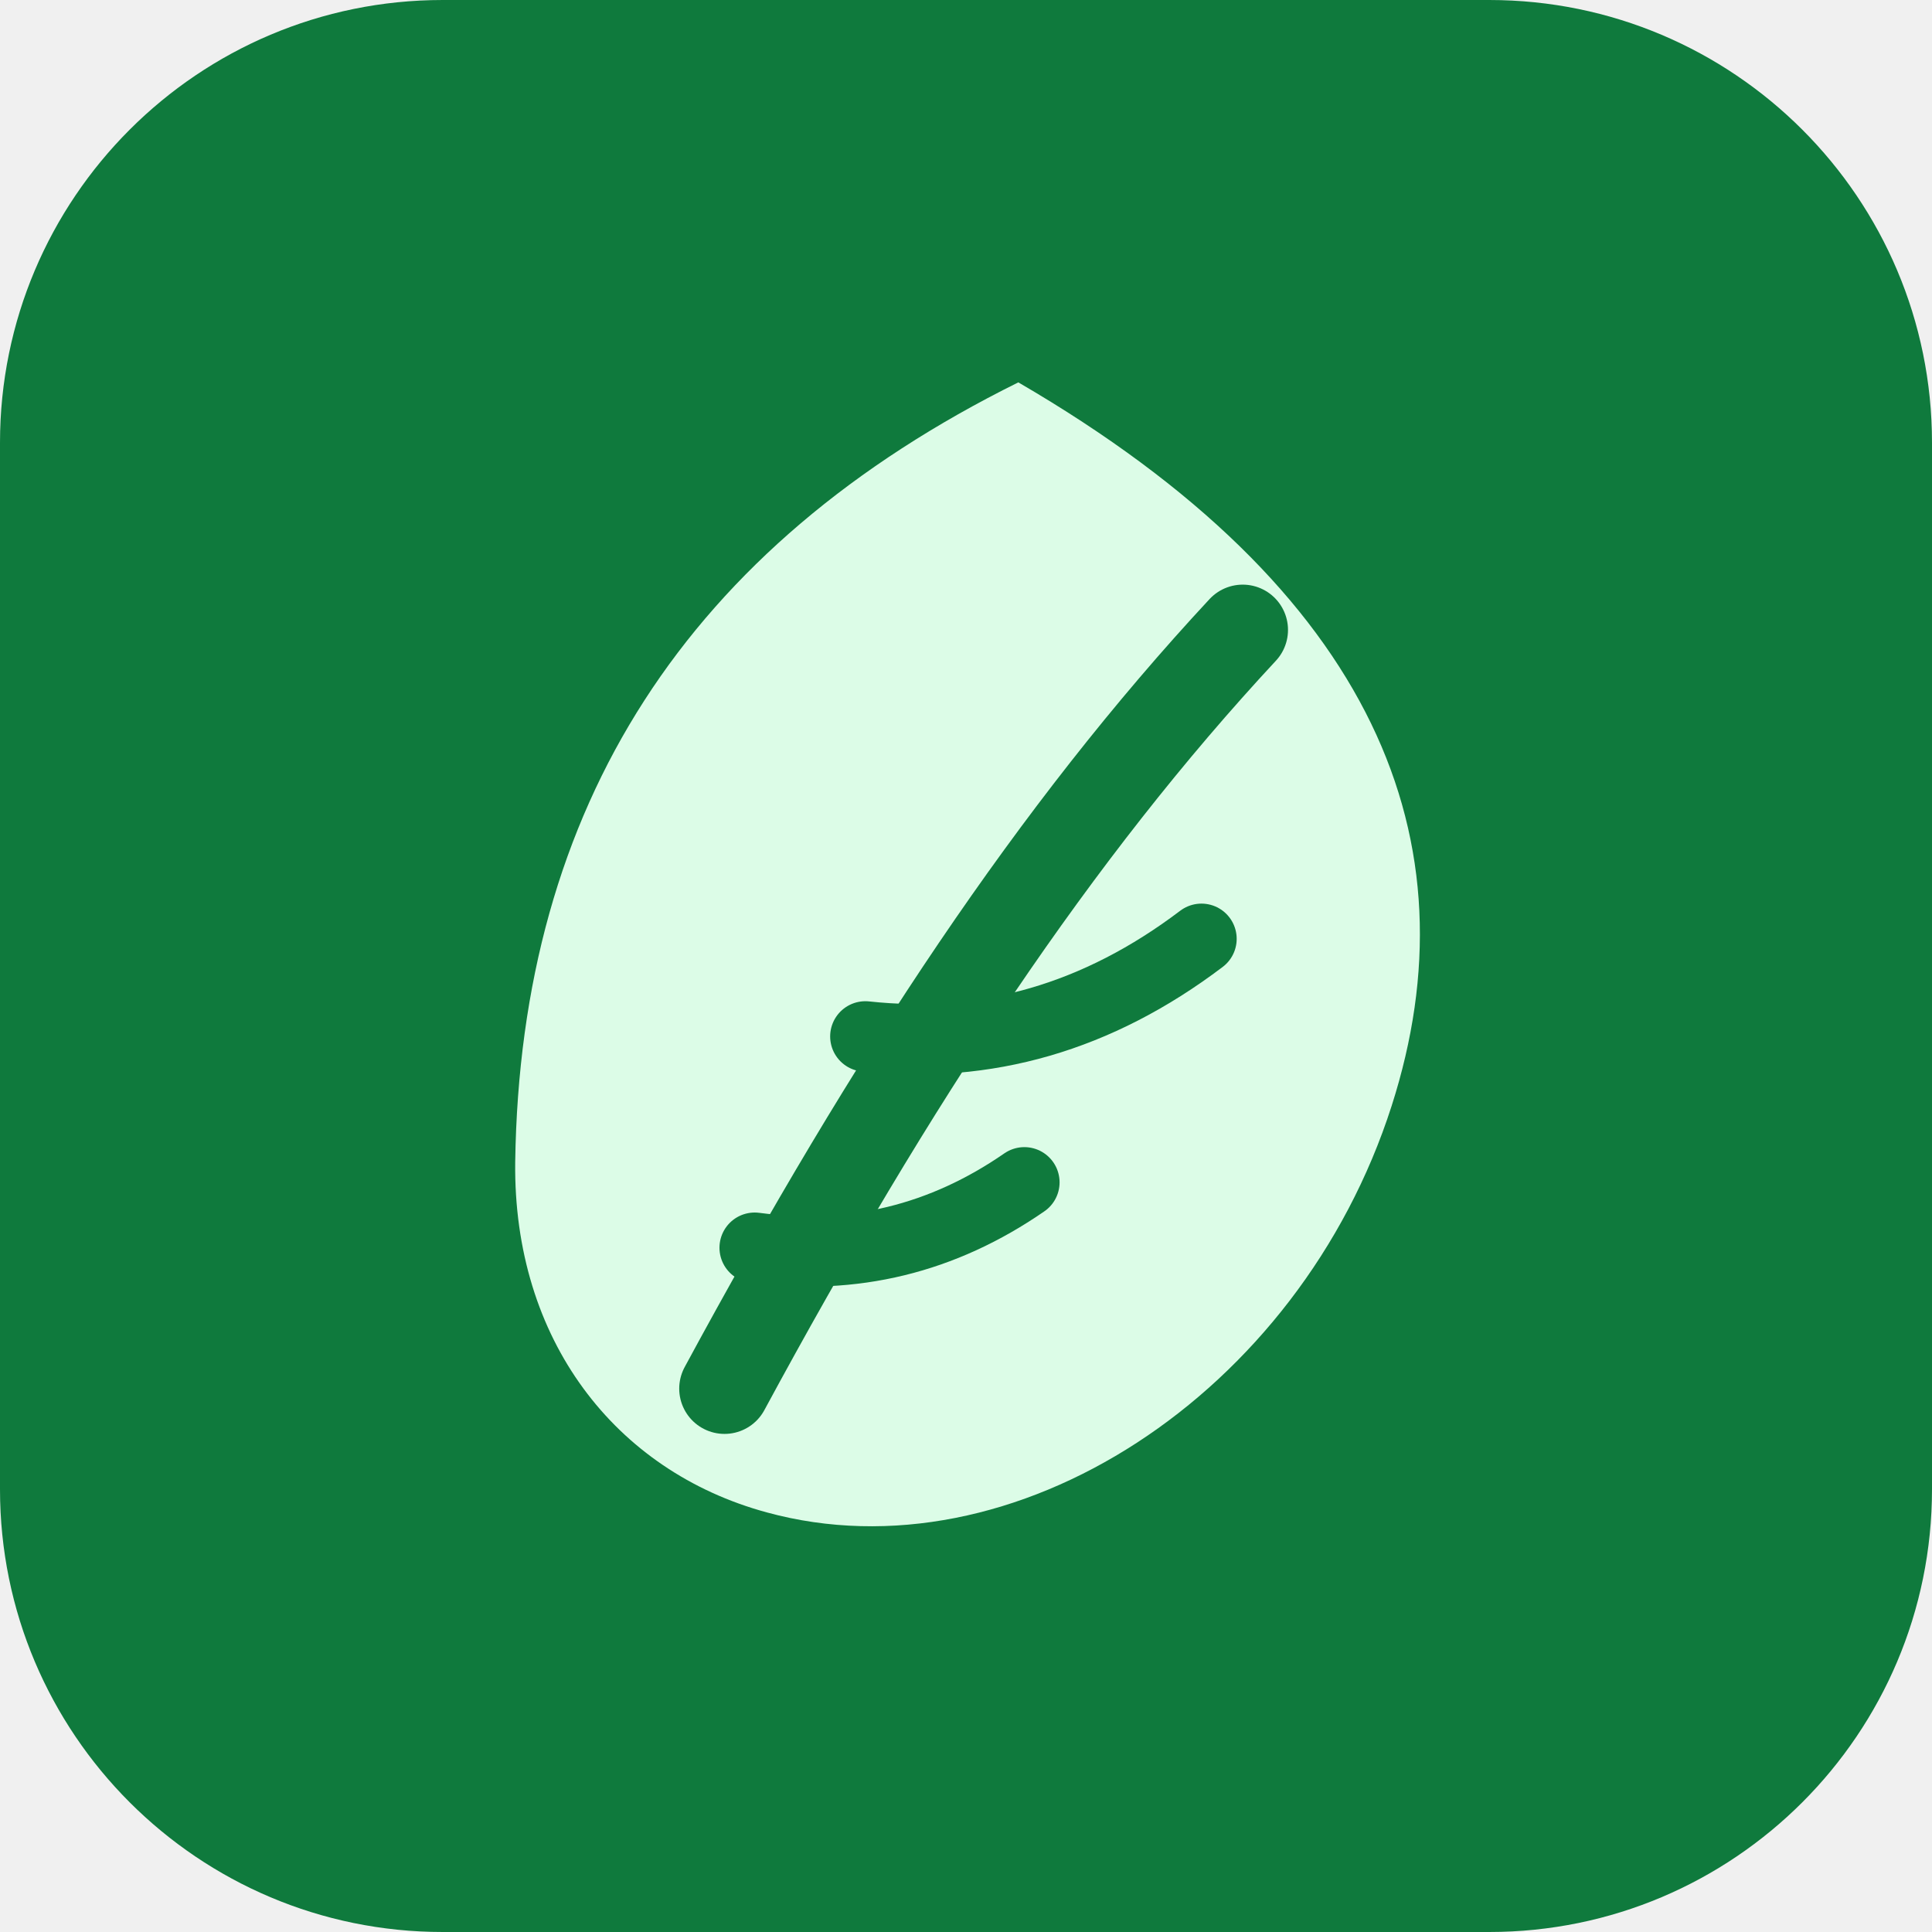
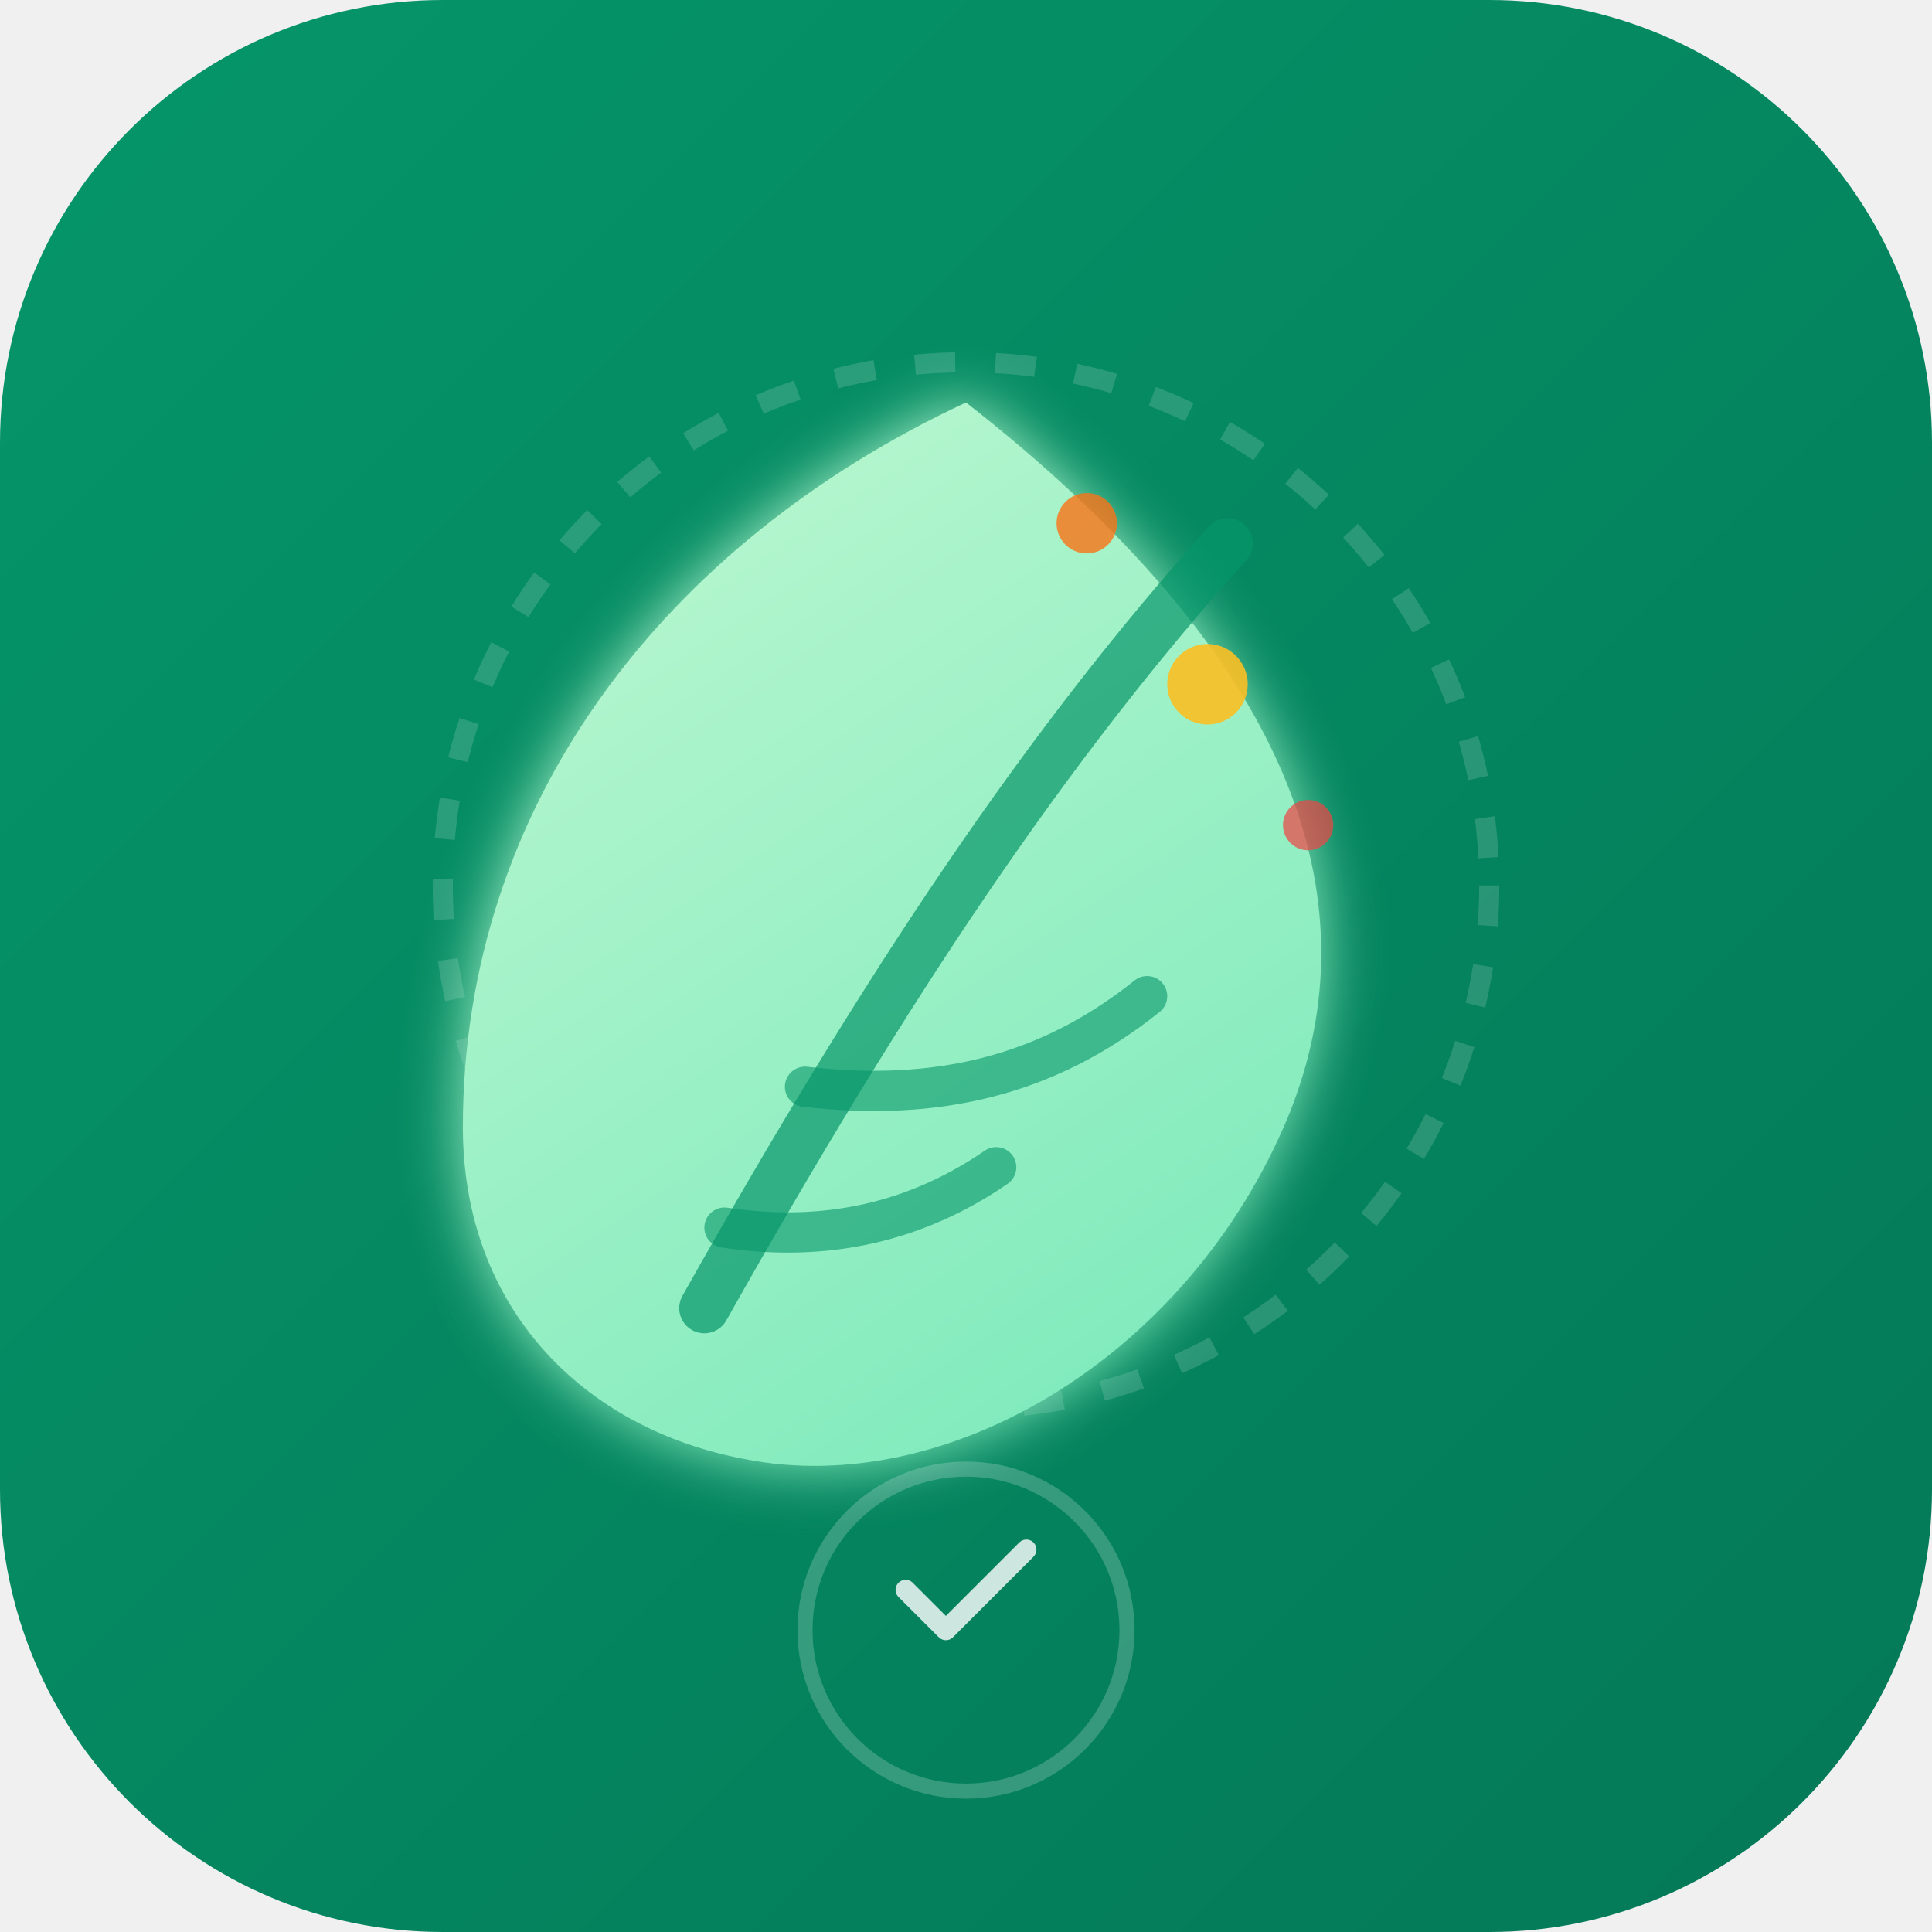
- <svg xmlns="http://www.w3.org/2000/svg" viewBox="0 0 192 192" role="img" aria-label="RiceLeaf AI">
-   <rect width="192" height="192" rx="44" fill="#0f7a3d" />
-   <path d="M101.2 38c-32.9 16.3-49.5 42.1-50 77.5-.2 17.6 9.9 30.7 25 34.8 24.5 6.7 52.9-11.7 62.1-40.4 8.4-26.2-1.5-51.2-37.1-71.9Z" fill="#dcfce7" />
-   <path d="M72 138c16.7-30.9 32.9-55.4 51.5-75.4" fill="none" stroke="#0f7a3d" stroke-width="9" stroke-linecap="round" />
-   <path d="M86 103c12 1.3 23.1-1.9 33.4-9.7" fill="none" stroke="#0f7a3d" stroke-width="7" stroke-linecap="round" />
-   <path d="M75 124c9.8 1.3 18.7-.9 26.8-6.5" fill="none" stroke="#0f7a3d" stroke-width="7" stroke-linecap="round" />
+ <svg xmlns="http://www.w3.org/2000/svg" viewBox="0 0 192 192" role="img" aria-label="AgriPulse">
+   <defs>
+     <linearGradient id="bg" x1="0" y1="0" x2="192" y2="192" gradientUnits="userSpaceOnUse">
+       <stop offset="0%" stop-color="#059669" />
+       <stop offset="100%" stop-color="#047857" />
+     </linearGradient>
+     <linearGradient id="leaf" x1="60" y1="40" x2="140" y2="160" gradientUnits="userSpaceOnUse">
+       <stop offset="0%" stop-color="#bbf7d0" />
+       <stop offset="100%" stop-color="#6ee7b7" />
+     </linearGradient>
+     <filter id="glow">
+       <feGaussianBlur stdDeviation="3" result="blur" />
+       <feMerge>
+         <feMergeNode in="blur" />
+         <feMergeNode in="SourceGraphic" />
+       </feMerge>
+     </filter>
+   </defs>
+   <rect width="192" height="192" rx="44" fill="url(#bg)" />
+   <circle cx="96" cy="88" r="52" fill="none" stroke="rgba(255,255,255,0.15)" stroke-width="2" stroke-dasharray="4 4" />
+   <path d="M96 40c-30 14-50 40-50 72 0 18 12 30 28 33 20 4 44-10 54-34 9-22 0-46-32-71z" fill="url(#leaf)" filter="url(#glow)" />
+   <path d="M70 130c18-32 34-56 52-76" fill="none" stroke="#059669" stroke-width="5" stroke-linecap="round" opacity="0.7" />
+   <path d="M80 108c13 1.5 24-1 34-9" fill="none" stroke="#059669" stroke-width="4" stroke-linecap="round" opacity="0.6" />
+   <path d="M72 122c10 1.5 19-.5 27-6" fill="none" stroke="#059669" stroke-width="4" stroke-linecap="round" opacity="0.6" />
+   <circle cx="120" cy="68" r="4" fill="#fbbf24" opacity="0.9" />
+   <circle cx="108" cy="52" r="3" fill="#f97316" opacity="0.8" />
+   <circle cx="130" cy="82" r="2.5" fill="#ef4444" opacity="0.7" />
+   <circle cx="96" cy="162" r="16" fill="none" stroke="rgba(255,255,255,0.2)" stroke-width="1.5" />
+   <path d="M90 158l4 4 8-8" fill="none" stroke="white" stroke-width="2" stroke-linecap="round" stroke-linejoin="round" opacity="0.8" />
</svg>
